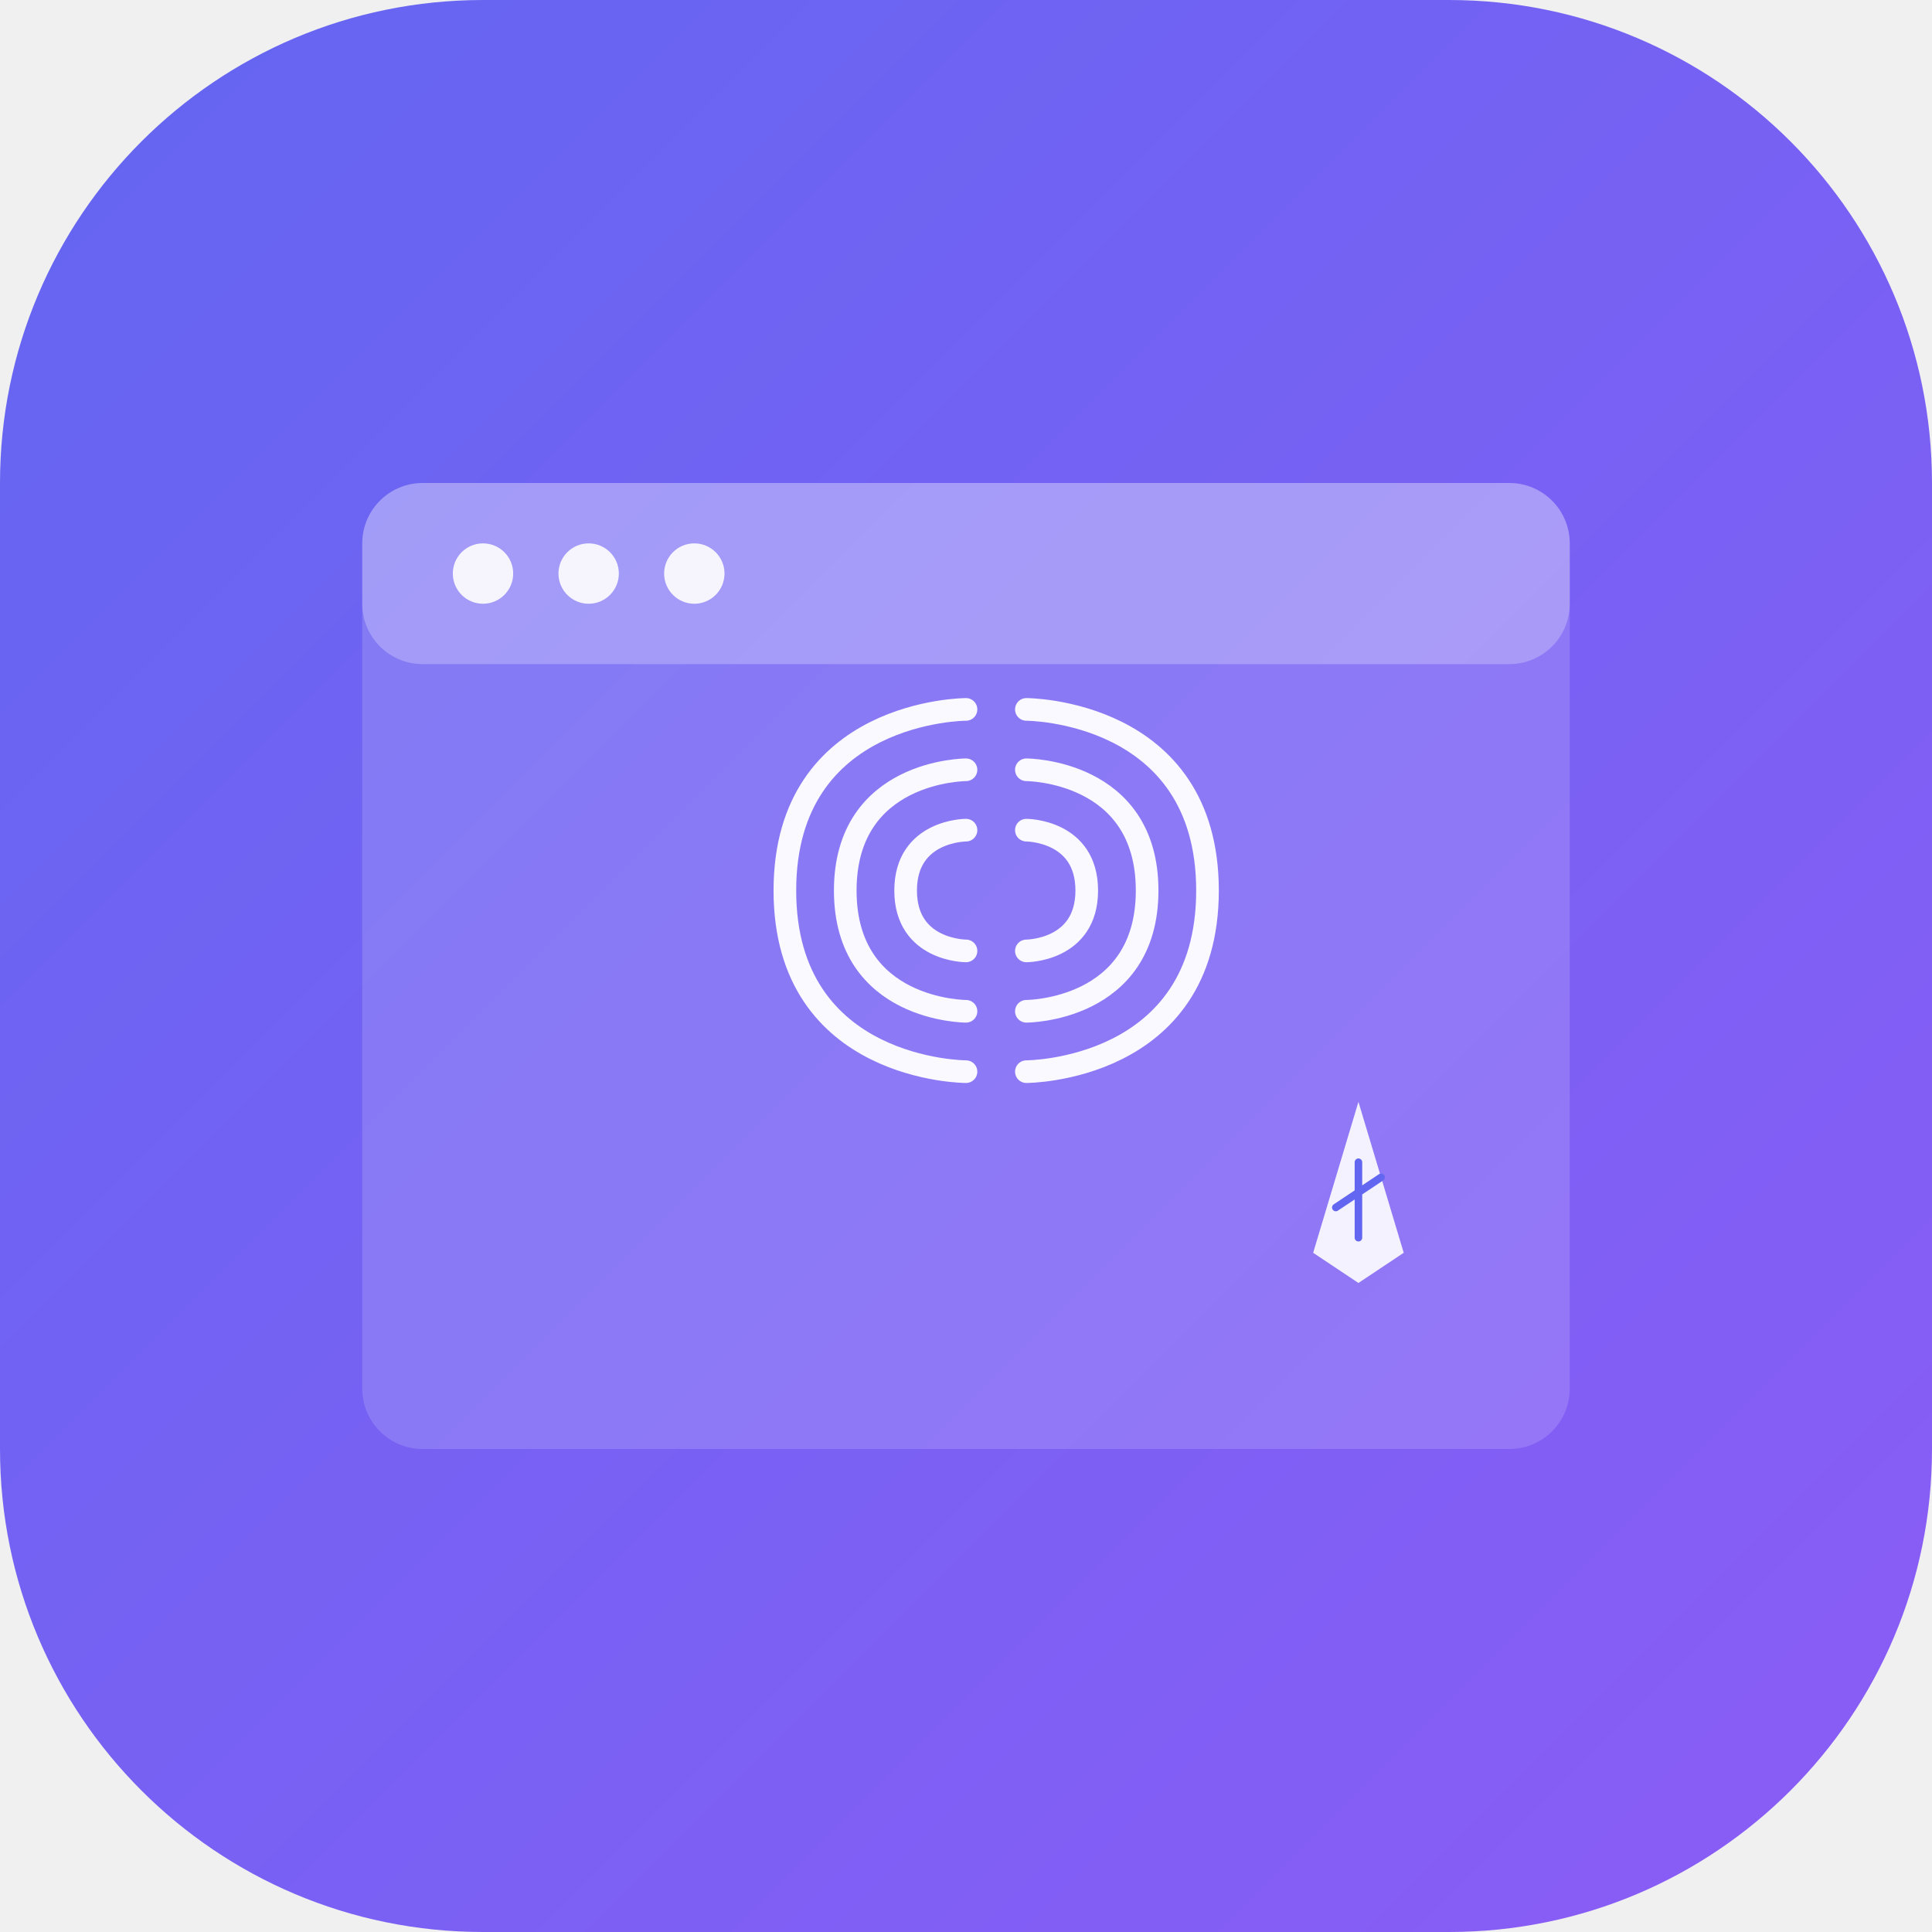
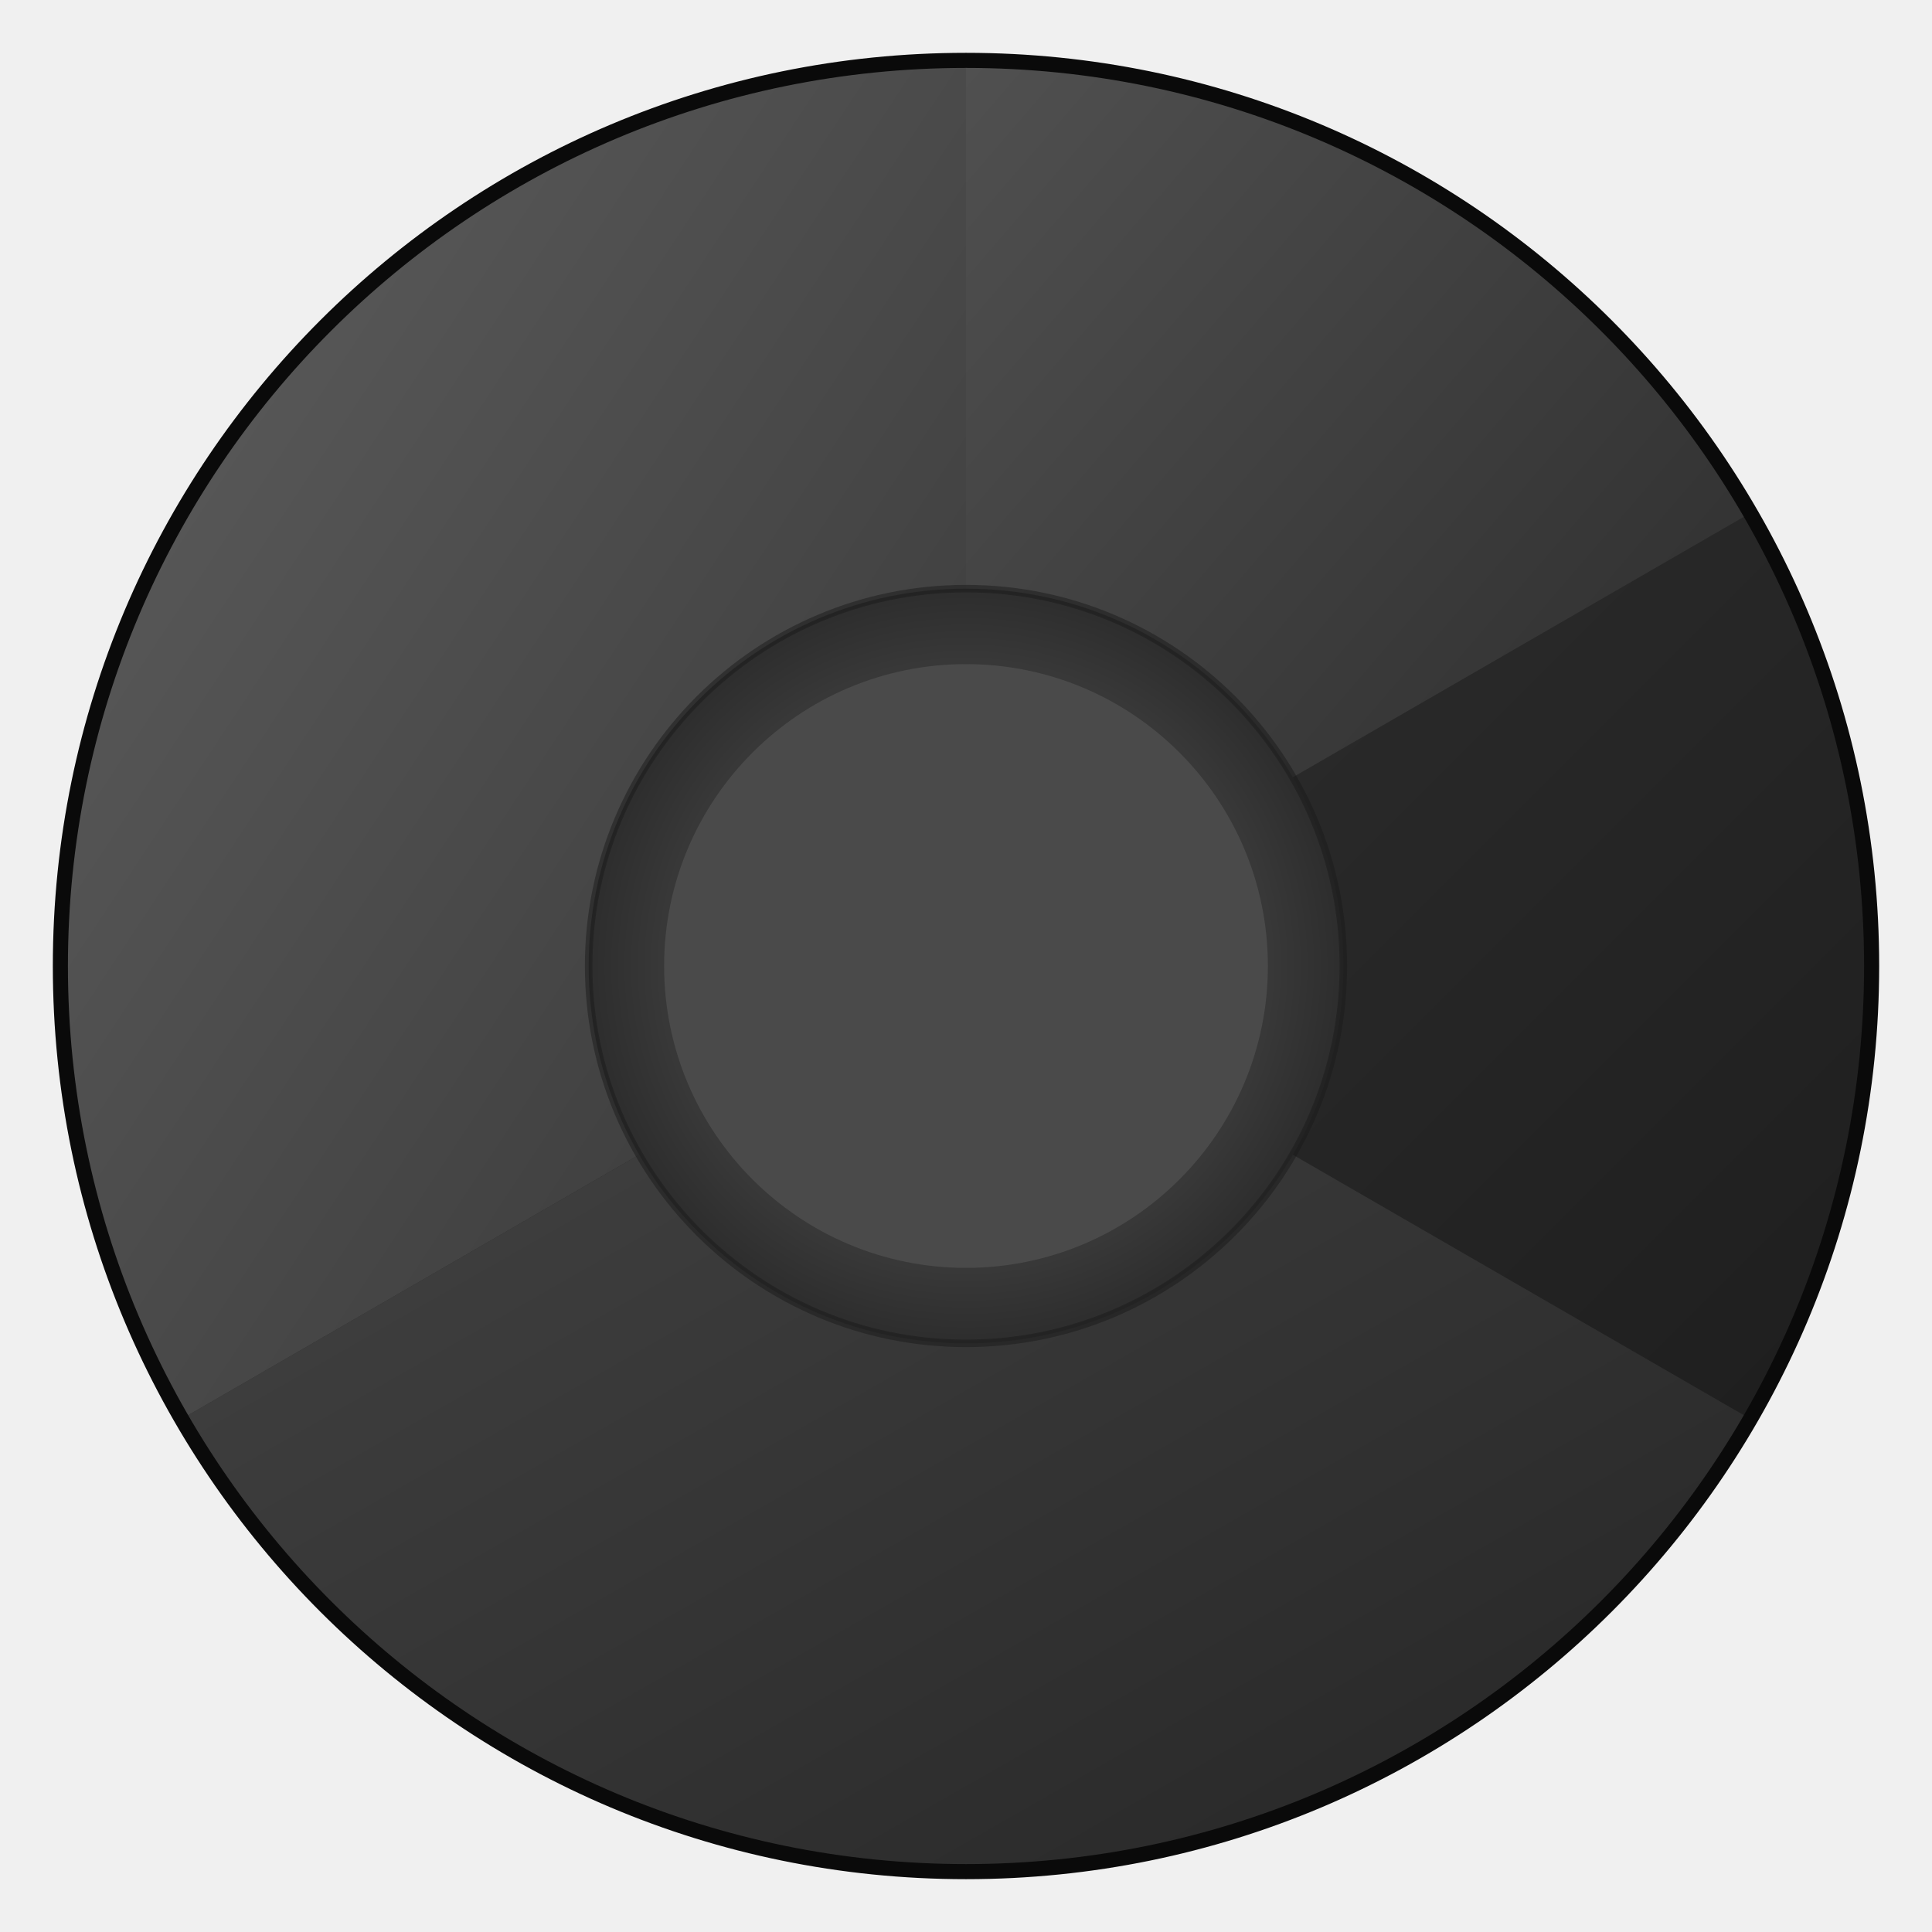
<svg xmlns="http://www.w3.org/2000/svg" width="256" height="256" viewBox="0 0 256 256" fill="none">
-   <rect width="256" height="256" rx="64" fill="url(#gradient256)" />
  <defs>
-     <linearGradient id="gradient256" x1="0%" y1="0%" x2="100%" y2="100%">
-       <stop offset="0%" style="stop-color:#6366f1;stop-opacity:1" />
-       <stop offset="100%" style="stop-color:#8b5cf6;stop-opacity:1" />
+     <linearGradient id="outerGrad256" x1="0%" y1="0%" x2="100%" y2="100%">
+       <stop offset="0%" style="stop-color:#3a3a3a;stop-opacity:1" />
+       <stop offset="100%" style="stop-color:#1a1a1a;stop-opacity:1" />
    </linearGradient>
+     <linearGradient id="segment1_256" x1="0%" y1="0%" x2="100%" y2="100%">
+       <stop offset="0%" style="stop-color:#505050;stop-opacity:1" />
+       <stop offset="100%" style="stop-color:#2a2a2a;stop-opacity:1" />
+     </linearGradient>
+     <linearGradient id="segment2_256" x1="0%" y1="0%" x2="100%" y2="100%">
+       <stop offset="0%" style="stop-color:#606060;stop-opacity:1" />
+       <stop offset="100%" style="stop-color:#353535;stop-opacity:1" />
+     </linearGradient>
+     <linearGradient id="segment3_256" x1="0%" y1="0%" x2="100%" y2="100%">
+       <stop offset="0%" style="stop-color:#454545;stop-opacity:1" />
+       <stop offset="100%" style="stop-color:#252525;stop-opacity:1" />
+     </linearGradient>
+     <radialGradient id="centerGrad256" cx="50%" cy="50%" r="50%">
+       <stop offset="0%" style="stop-color:#666666;stop-opacity:1" />
+       <stop offset="100%" style="stop-color:#2d2d2d;stop-opacity:1" />
+     </radialGradient>
  </defs>
-   <rect x="48" y="64" width="160" height="128" rx="8" fill="white" opacity="0.15" />
-   <rect x="48" y="64" width="160" height="24" rx="8" fill="white" opacity="0.25" />
-   <circle cx="64" cy="76" r="4" fill="white" opacity="0.9" />
-   <circle cx="78" cy="76" r="4" fill="white" opacity="0.9" />
-   <circle cx="92" cy="76" r="4" fill="white" opacity="0.9" />
-   <path d="M128 110 C128 110 120 110 120 118 C120 126 128 126 128 126 M128 134 C128 134 112 134 112 118 C112 102 128 102 128 102 M128 142 C128 142 104 142 104 118 C104 94 128 94 128 94 M136 110 C136 110 144 110 144 118 C144 126 136 126 136 126 M136 134 C136 134 152 134 152 118 C152 102 136 102 136 102 M136 142 C136 142 160 142 160 118 C160 94 136 94 136 94" stroke="white" stroke-width="3" stroke-linecap="round" fill="none" opacity="0.95" />
-   <g transform="translate(180, 170)">
-     <path d="M 0 0 L -6 -4 L 0 -24 L 6 -4 Z" fill="white" opacity="0.9" />
-     <path d="M 0 -6 L 0 -16 M -3 -10 L 3 -14" stroke="#6366f1" stroke-width="1" stroke-linecap="round" />
-   </g>
+   <circle cx="128" cy="128" r="120" fill="url(#outerGrad256)" />
+   <path d="M 128 128 L 128 8 A 120 120 0 0 1 231.9 68 Z" fill="url(#segment1_256)" />
+   <path d="M 128 128 L 24.1 188 A 120 120 0 0 1 128 8 Z" fill="url(#segment2_256)" />
+   <path d="M 128 128 L 231.9 188 A 120 120 0 0 1 24.1 188 Z" fill="url(#segment3_256)" />
+   <circle cx="128" cy="128" r="50" fill="url(#centerGrad256)" />
+   <circle cx="128" cy="128" r="40" fill="#4a4a4a" />
+   <circle cx="128" cy="128" r="50" fill="none" stroke="#1a1a1a" stroke-width="1" opacity="0.5" />
+   <circle cx="128" cy="128" r="120" fill="none" stroke="#0a0a0a" stroke-width="2" />
</svg>
